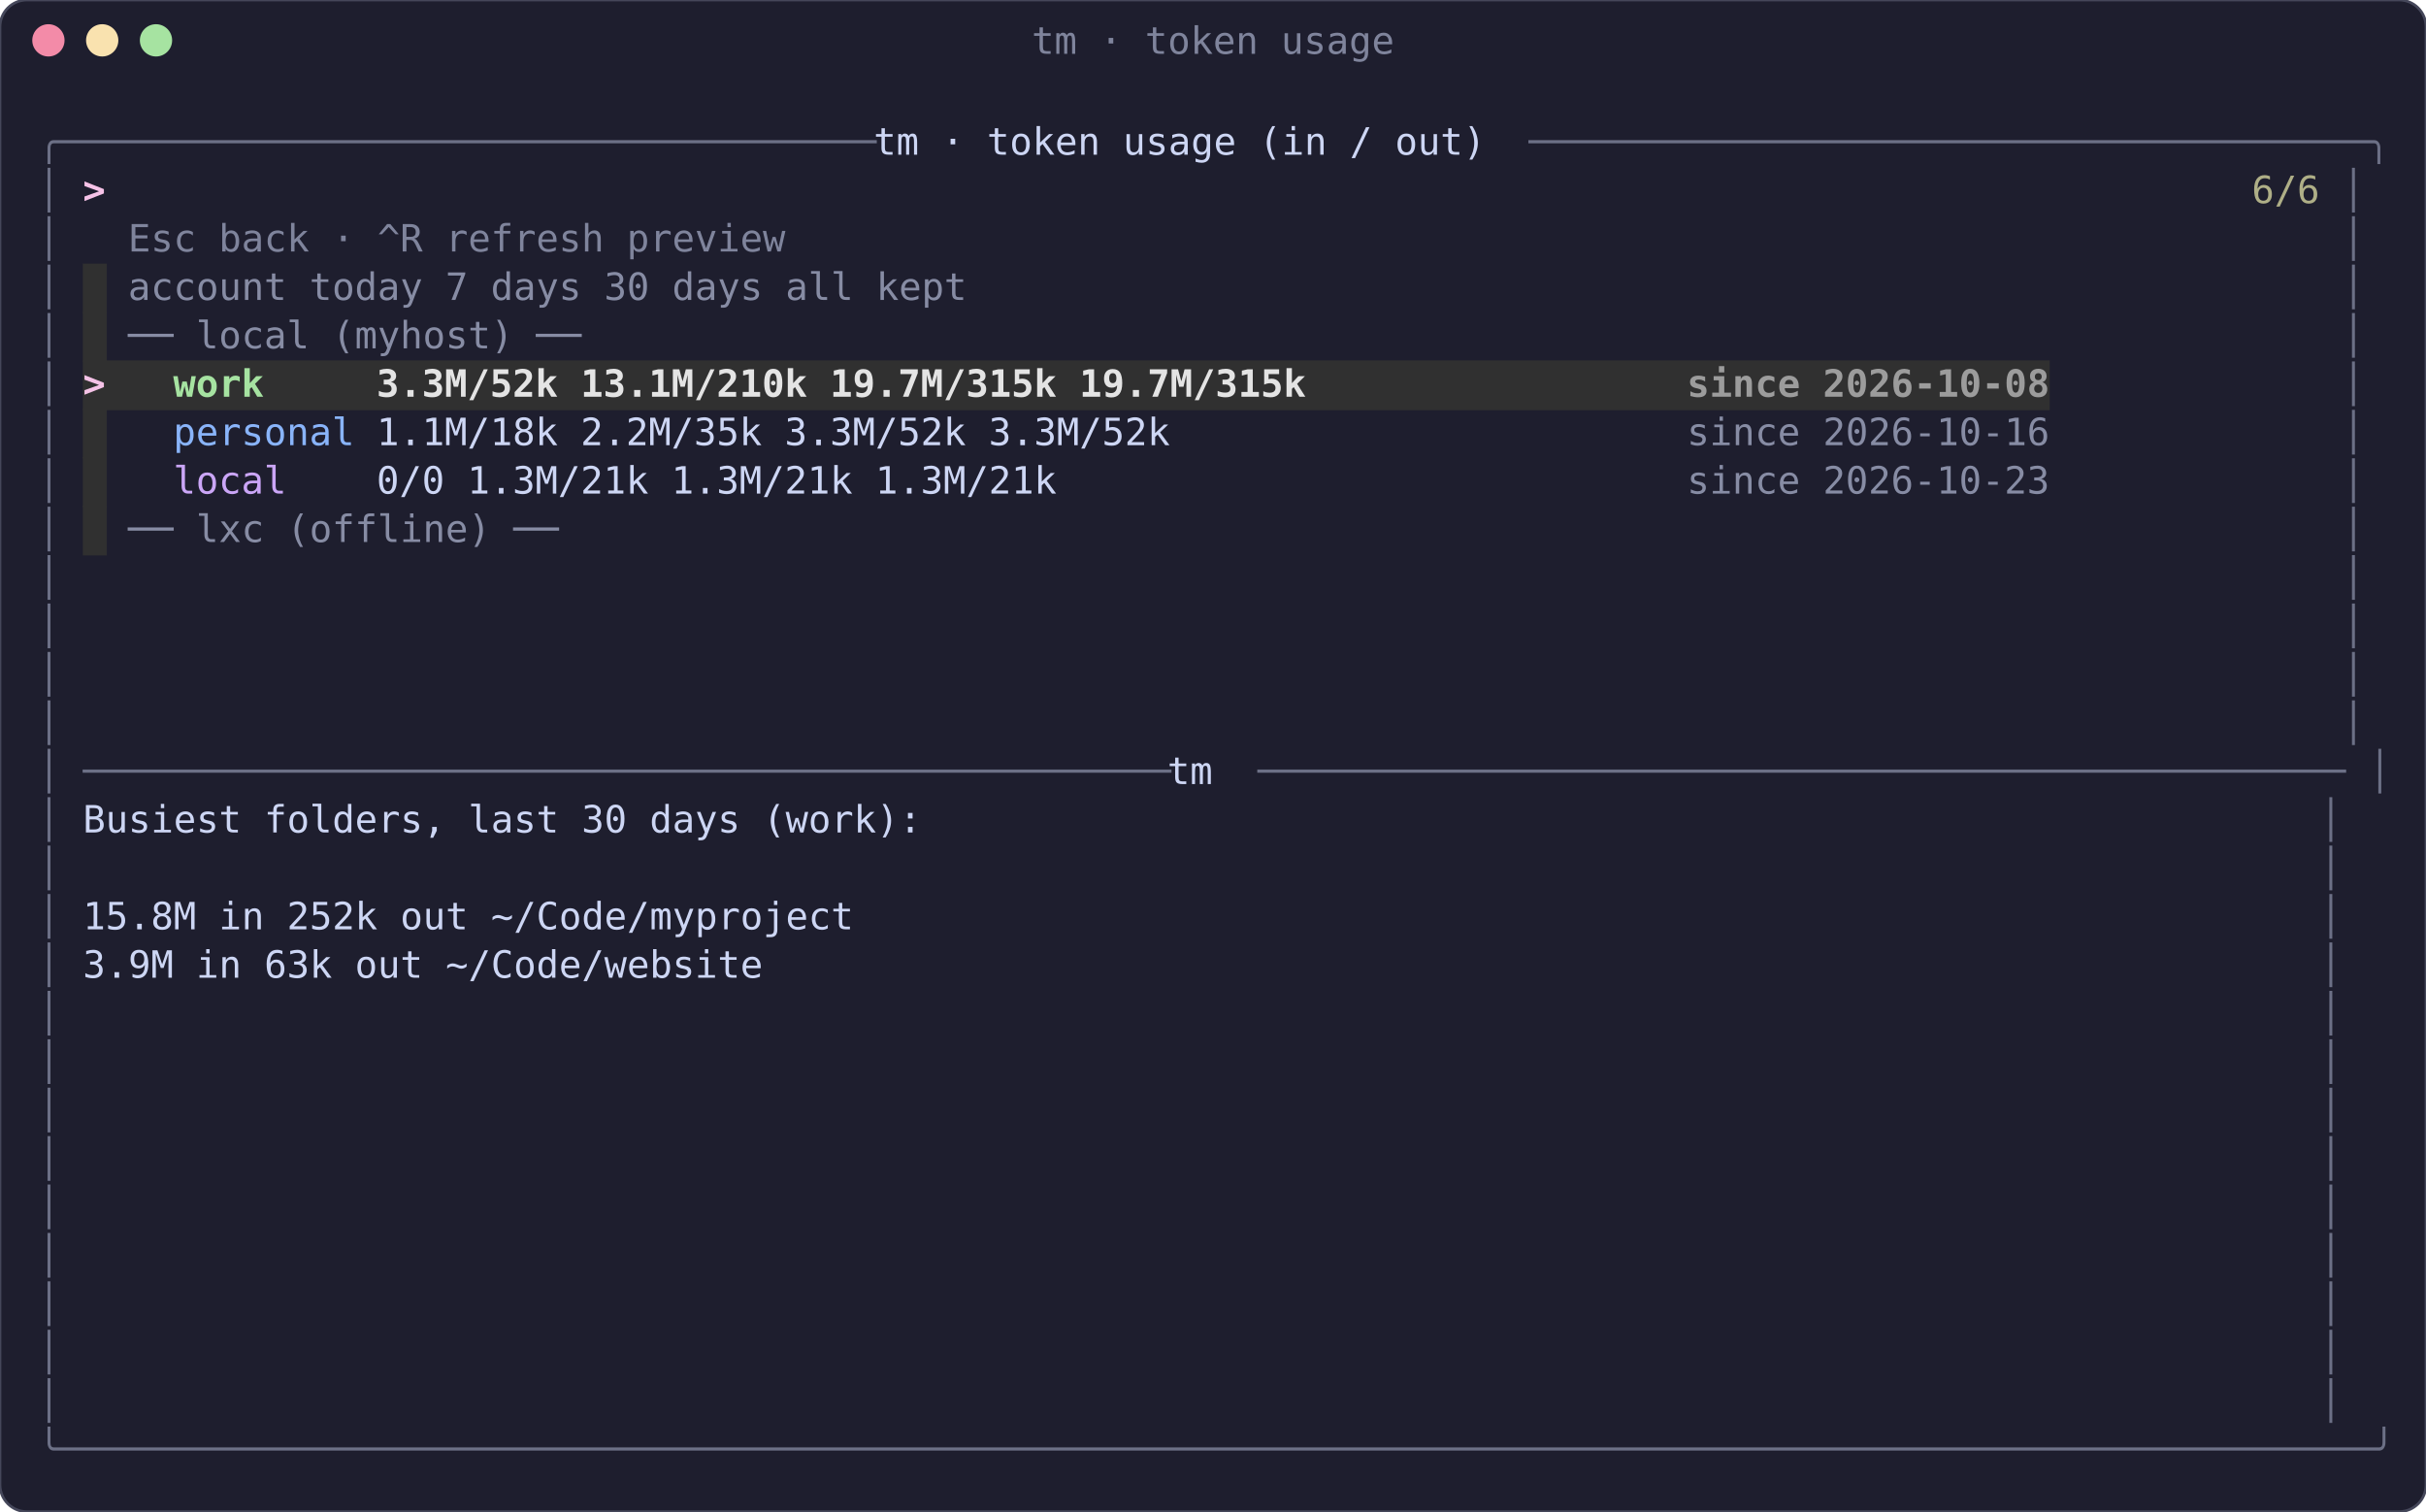
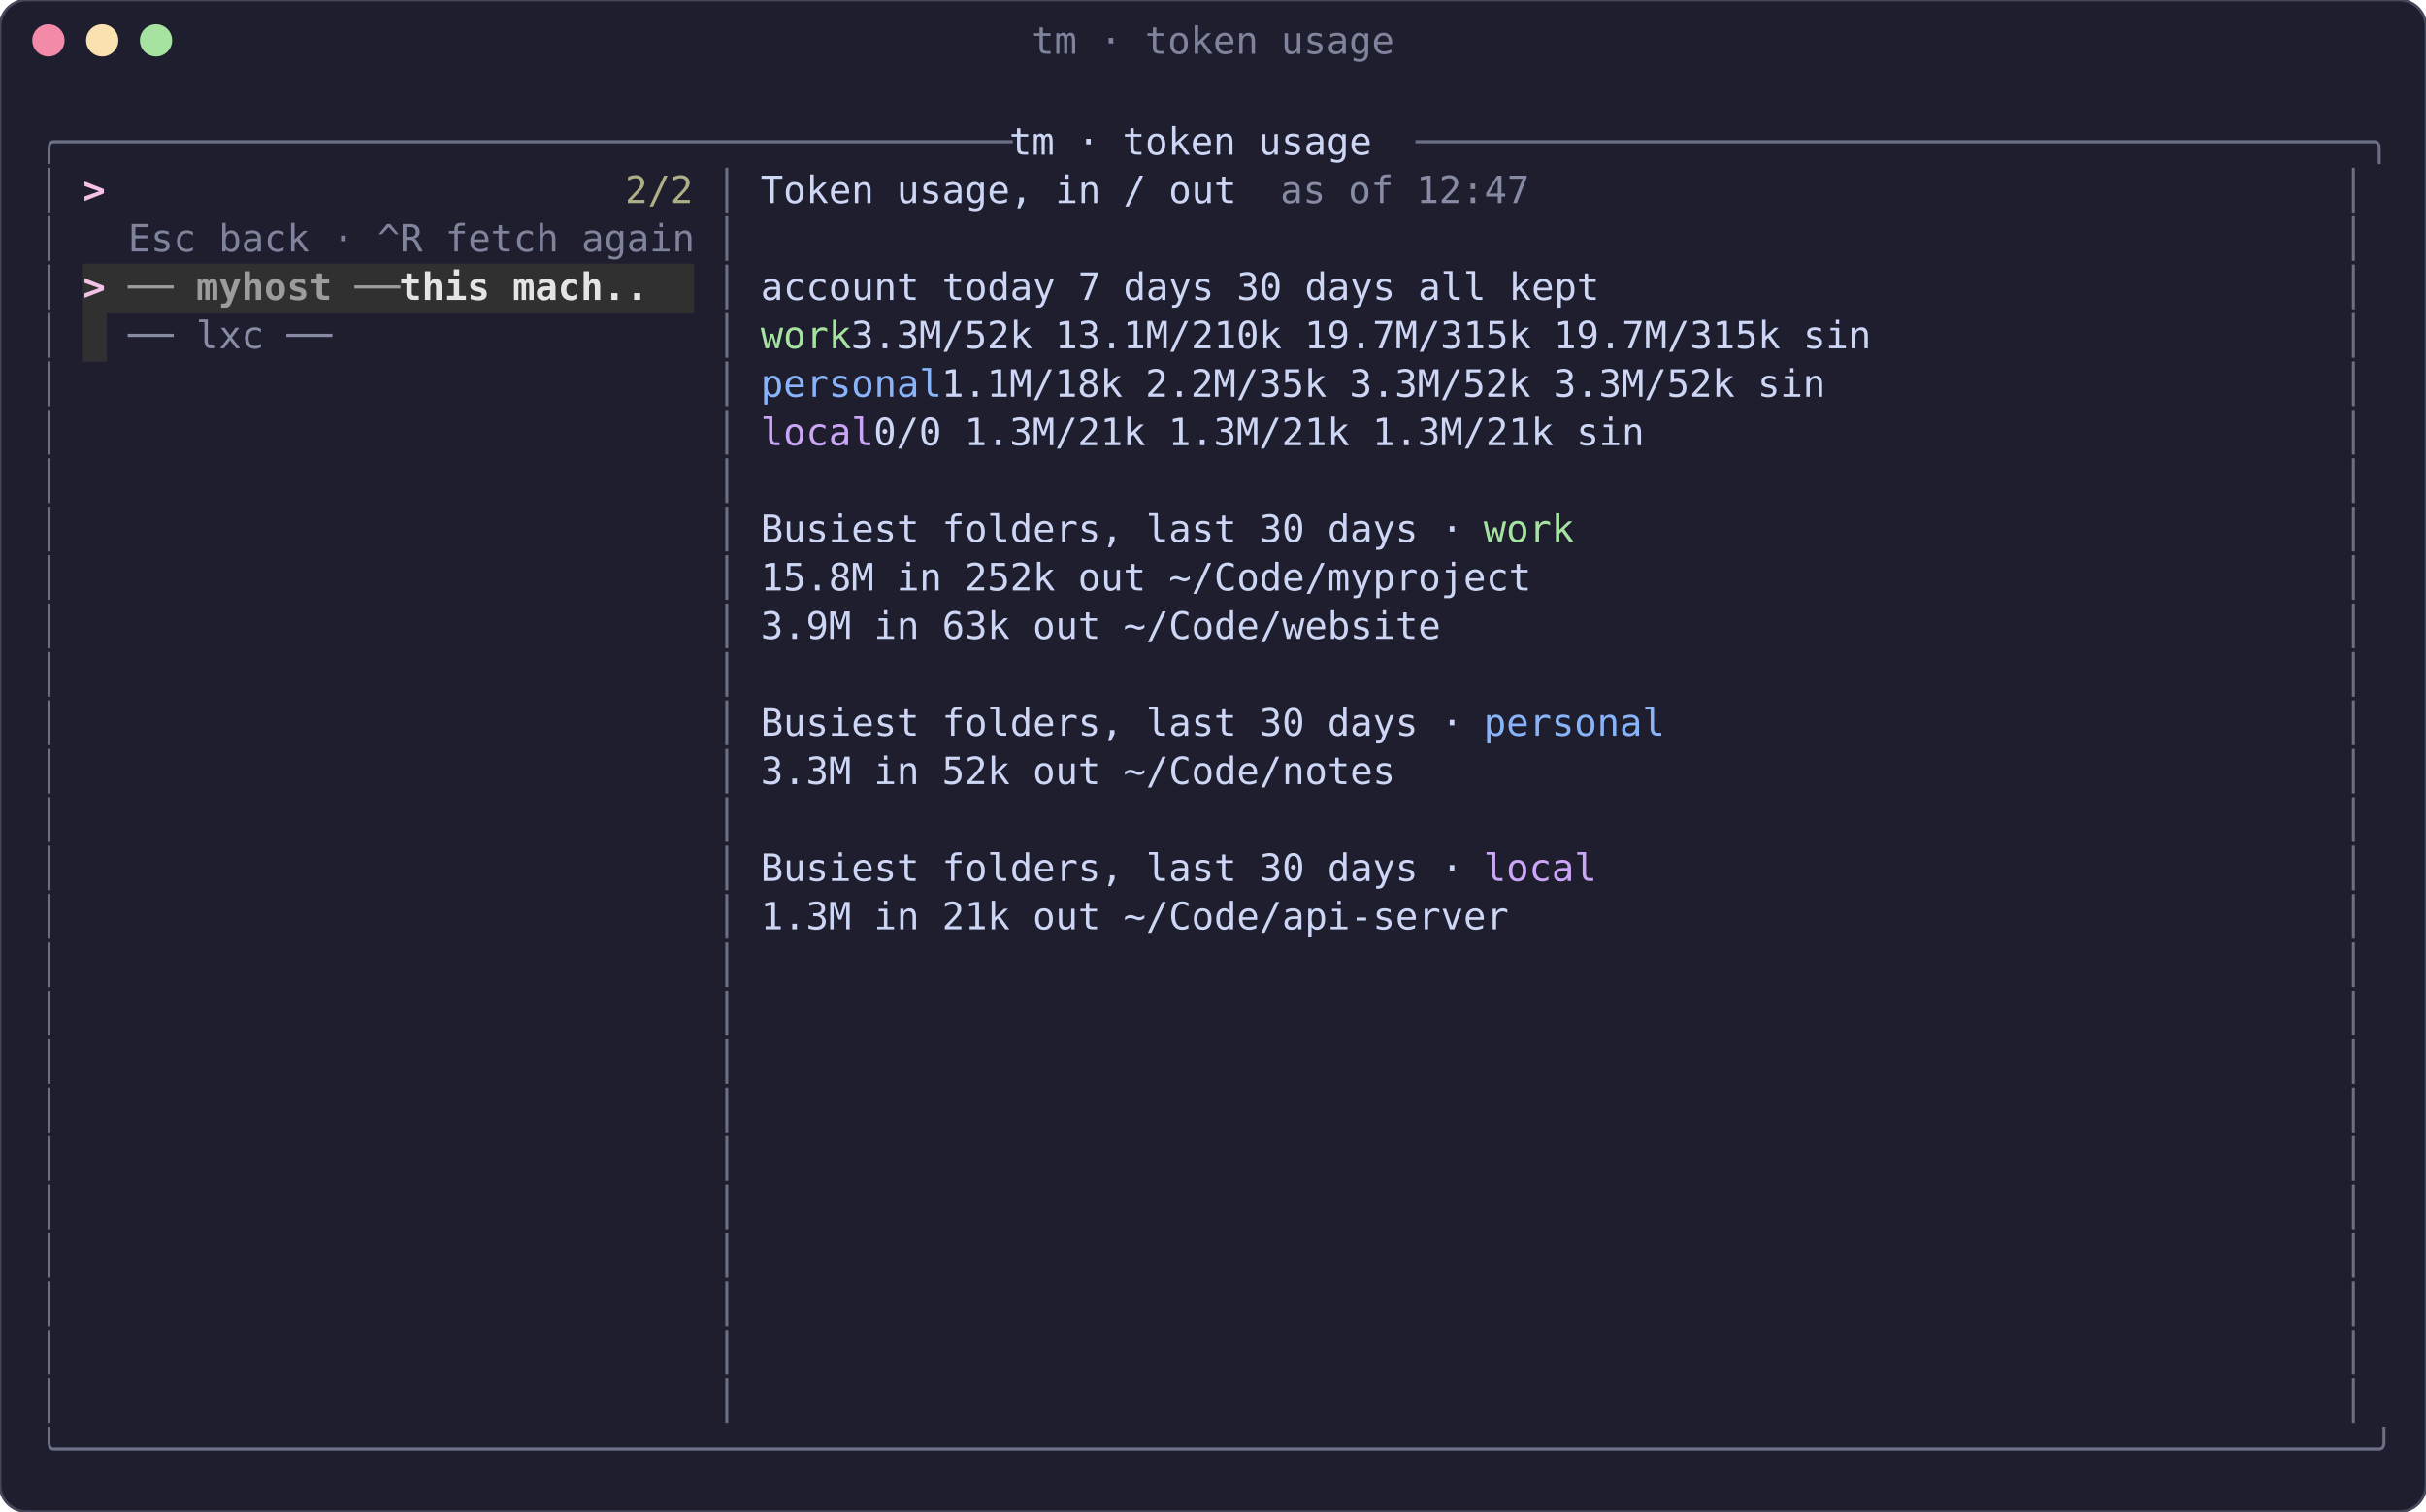
<svg xmlns="http://www.w3.org/2000/svg" width="902" height="562" viewBox="0 0 902 562">
  <style>text{font-family:"JetBrains Mono","DejaVu Sans Mono",Menlo,Consolas,monospace;font-size:14px;white-space:pre}</style>
  <rect width="100%" height="100%" rx="10" fill="#1e1e2e" stroke="#45475a" />
  <circle cx="18" cy="15" r="6" fill="#f38ba8" />
  <circle cx="38" cy="15" r="6" fill="#f9e2af" />
  <circle cx="58" cy="15" r="6" fill="#a6e3a1" />
  <text x="451" y="20" fill="#7f849c" text-anchor="middle">tm · token usage</text>
-   <text x="14.0" y="57.5" textLength="310.8" lengthAdjust="spacingAndGlyphs" fill="#6c7086">╭────────────────────────────────────</text>
-   <text x="324.8" y="57.5" textLength="243.6" lengthAdjust="spacingAndGlyphs" fill="#cdd6f4"> tm · token usage (in / out) </text>
-   <text x="568.4" y="57.5" textLength="319.2" lengthAdjust="spacingAndGlyphs" fill="#6c7086">─────────────────────────────────────╮</text>
+   <text x="14.0" y="57.5" textLength="361.2" lengthAdjust="spacingAndGlyphs" fill="#6c7086">╭──────────────────────────────────────────</text>
+   <text x="375.2" y="57.5" textLength="151.2" lengthAdjust="spacingAndGlyphs" fill="#cdd6f4"> tm · token usage </text>
+   <text x="526.4" y="57.5" textLength="361.2" lengthAdjust="spacingAndGlyphs" fill="#6c7086">──────────────────────────────────────────╮</text>
  <text x="14.0" y="75.5" textLength="16.8" lengthAdjust="spacingAndGlyphs" fill="#6c7086">│ </text>
  <text x="30.8" y="75.5" textLength="8.4" lengthAdjust="spacingAndGlyphs" fill="#f5c2e7" font-weight="bold">&gt;</text>
-   <text x="837.2" y="75.5" textLength="25.2" lengthAdjust="spacingAndGlyphs" fill="#afaf87">6/6</text>
+   <text x="232.4" y="75.5" textLength="25.2" lengthAdjust="spacingAndGlyphs" fill="#afaf87">2/2</text>
+   <text x="266.0" y="75.5" textLength="16.8" lengthAdjust="spacingAndGlyphs" fill="#6c7086">│ </text>
+   <text x="282.8" y="75.5" textLength="193.2" lengthAdjust="spacingAndGlyphs" fill="#cdd6f4">Token usage, in / out  </text>
+   <text x="476.0" y="75.5" textLength="92.4" lengthAdjust="spacingAndGlyphs" fill="#cdd6f4" opacity="0.6">as of 12:47</text>
  <text x="870.8" y="75.5" textLength="16.8" lengthAdjust="spacingAndGlyphs" fill="#6c7086"> │</text>
  <text x="14.0" y="93.5" textLength="16.8" lengthAdjust="spacingAndGlyphs" fill="#6c7086">│ </text>
-   <text x="47.6" y="93.5" textLength="243.6" lengthAdjust="spacingAndGlyphs" fill="#7f849c">Esc back · ^R refresh preview</text>
+   <text x="47.6" y="93.5" textLength="210.0" lengthAdjust="spacingAndGlyphs" fill="#7f849c">Esc back · ^R fetch again</text>
+   <text x="266.0" y="93.5" textLength="16.8" lengthAdjust="spacingAndGlyphs" fill="#6c7086">│ </text>
  <text x="870.8" y="93.5" textLength="16.8" lengthAdjust="spacingAndGlyphs" fill="#6c7086"> │</text>
-   <rect x="30.8" y="98.0" width="8.9" height="18.5" fill="#303030" />
+   <rect x="30.8" y="98.0" width="227.3" height="18.5" fill="#303030" />
  <text x="14.0" y="111.5" textLength="16.8" lengthAdjust="spacingAndGlyphs" fill="#6c7086">│ </text>
-   <text x="47.6" y="111.5" textLength="562.8" lengthAdjust="spacingAndGlyphs" fill="#cdd6f4" opacity="0.6">  account           today        7 days       30 days      all kept</text>
+   <text x="30.8" y="111.5" textLength="8.4" lengthAdjust="spacingAndGlyphs" fill="#f5c2e7" font-weight="bold">&gt;</text>
+   <text x="47.6" y="111.5" textLength="100.8" lengthAdjust="spacingAndGlyphs" fill="#e4e4e4" font-weight="bold" opacity="0.6">── myhost ──</text>
+   <text x="148.4" y="111.5" textLength="109.2" lengthAdjust="spacingAndGlyphs" fill="#e4e4e4" font-weight="bold">  this mach..</text>
+   <text x="266.0" y="111.5" textLength="16.8" lengthAdjust="spacingAndGlyphs" fill="#6c7086">│ </text>
+   <text x="282.8" y="111.5" textLength="588.0" lengthAdjust="spacingAndGlyphs" fill="#cdd6f4">account           today        7 days       30 days      all kept     </text>
  <text x="870.8" y="111.5" textLength="16.8" lengthAdjust="spacingAndGlyphs" fill="#6c7086"> │</text>
  <rect x="30.8" y="116.0" width="8.9" height="18.5" fill="#303030" />
  <text x="14.0" y="129.5" textLength="16.8" lengthAdjust="spacingAndGlyphs" fill="#6c7086">│ </text>
-   <text x="47.6" y="129.5" textLength="168.0" lengthAdjust="spacingAndGlyphs" fill="#cdd6f4" opacity="0.6">── local (myhost) ──</text>
+   <text x="47.6" y="129.5" textLength="75.6" lengthAdjust="spacingAndGlyphs" fill="#cdd6f4" opacity="0.6">── lxc ──</text>
+   <text x="266.0" y="129.5" textLength="16.8" lengthAdjust="spacingAndGlyphs" fill="#6c7086">│ </text>
+   <text x="282.8" y="129.5" textLength="33.6" lengthAdjust="spacingAndGlyphs" fill="#a6e3a1">work</text>
+   <text x="316.4" y="129.5" textLength="554.4" lengthAdjust="spacingAndGlyphs" fill="#cdd6f4">           3.3M/52k    13.1M/210k    19.7M/315k    19.7M/315k  sin</text>
  <text x="870.8" y="129.5" textLength="16.8" lengthAdjust="spacingAndGlyphs" fill="#6c7086"> │</text>
-   <rect x="30.8" y="134.0" width="731.3" height="18.5" fill="#303030" />
  <text x="14.0" y="147.5" textLength="16.8" lengthAdjust="spacingAndGlyphs" fill="#6c7086">│ </text>
-   <text x="30.8" y="147.5" textLength="8.4" lengthAdjust="spacingAndGlyphs" fill="#f5c2e7" font-weight="bold">&gt;</text>
-   <text x="64.4" y="147.5" textLength="75.6" lengthAdjust="spacingAndGlyphs" fill="#a6e3a1" font-weight="bold">work     </text>
-   <text x="140.0" y="147.5" textLength="487.2" lengthAdjust="spacingAndGlyphs" fill="#e4e4e4" font-weight="bold">      3.3M/52k    13.1M/210k    19.7M/315k    19.7M/315k  </text>
-   <text x="627.2" y="147.5" textLength="134.4" lengthAdjust="spacingAndGlyphs" fill="#e4e4e4" font-weight="bold" opacity="0.6">since 2026-10-08</text>
+   <text x="266.0" y="147.5" textLength="16.8" lengthAdjust="spacingAndGlyphs" fill="#6c7086">│ </text>
+   <text x="282.8" y="147.5" textLength="67.2" lengthAdjust="spacingAndGlyphs" fill="#89b4fa">personal</text>
+   <text x="350.0" y="147.5" textLength="520.8" lengthAdjust="spacingAndGlyphs" fill="#cdd6f4">       1.1M/18k      2.2M/35k      3.3M/52k      3.3M/52k  sin</text>
  <text x="870.8" y="147.5" textLength="16.8" lengthAdjust="spacingAndGlyphs" fill="#6c7086"> │</text>
-   <rect x="30.8" y="152.0" width="8.9" height="18.5" fill="#303030" />
  <text x="14.0" y="165.5" textLength="16.8" lengthAdjust="spacingAndGlyphs" fill="#6c7086">│ </text>
-   <text x="64.4" y="165.5" textLength="75.6" lengthAdjust="spacingAndGlyphs" fill="#89b4fa">personal </text>
-   <text x="140.0" y="165.5" textLength="487.2" lengthAdjust="spacingAndGlyphs" fill="#cdd6f4">      1.1M/18k      2.2M/35k      3.3M/52k      3.3M/52k  </text>
-   <text x="627.2" y="165.5" textLength="134.4" lengthAdjust="spacingAndGlyphs" fill="#cdd6f4" opacity="0.6">since 2026-10-16</text>
+   <text x="266.0" y="165.5" textLength="16.8" lengthAdjust="spacingAndGlyphs" fill="#6c7086">│ </text>
+   <text x="282.8" y="165.5" textLength="42.0" lengthAdjust="spacingAndGlyphs" fill="#cba6f7">local</text>
+   <text x="324.8" y="165.5" textLength="546.0" lengthAdjust="spacingAndGlyphs" fill="#cdd6f4">               0/0      1.3M/21k      1.3M/21k      1.3M/21k  sin</text>
  <text x="870.8" y="165.5" textLength="16.8" lengthAdjust="spacingAndGlyphs" fill="#6c7086"> │</text>
-   <rect x="30.8" y="170.0" width="8.9" height="18.5" fill="#303030" />
  <text x="14.0" y="183.5" textLength="16.8" lengthAdjust="spacingAndGlyphs" fill="#6c7086">│ </text>
-   <text x="64.4" y="183.5" textLength="75.6" lengthAdjust="spacingAndGlyphs" fill="#cba6f7">local    </text>
-   <text x="140.0" y="183.5" textLength="487.2" lengthAdjust="spacingAndGlyphs" fill="#cdd6f4">           0/0      1.3M/21k      1.3M/21k      1.3M/21k  </text>
-   <text x="627.2" y="183.5" textLength="134.4" lengthAdjust="spacingAndGlyphs" fill="#cdd6f4" opacity="0.6">since 2026-10-23</text>
+   <text x="266.0" y="183.5" textLength="16.8" lengthAdjust="spacingAndGlyphs" fill="#6c7086">│ </text>
  <text x="870.8" y="183.5" textLength="16.8" lengthAdjust="spacingAndGlyphs" fill="#6c7086"> │</text>
-   <rect x="30.8" y="188.0" width="8.9" height="18.5" fill="#303030" />
  <text x="14.0" y="201.5" textLength="16.8" lengthAdjust="spacingAndGlyphs" fill="#6c7086">│ </text>
-   <text x="47.6" y="201.5" textLength="159.6" lengthAdjust="spacingAndGlyphs" fill="#cdd6f4" opacity="0.6">── lxc (offline) ──</text>
+   <text x="266.0" y="201.5" textLength="16.8" lengthAdjust="spacingAndGlyphs" fill="#6c7086">│ </text>
+   <text x="282.8" y="201.5" textLength="268.8" lengthAdjust="spacingAndGlyphs" fill="#cdd6f4">Busiest folders, last 30 days · </text>
+   <text x="551.6" y="201.5" textLength="33.6" lengthAdjust="spacingAndGlyphs" fill="#a6e3a1">work</text>
  <text x="870.8" y="201.5" textLength="16.8" lengthAdjust="spacingAndGlyphs" fill="#6c7086"> │</text>
  <text x="14.0" y="219.5" textLength="16.8" lengthAdjust="spacingAndGlyphs" fill="#6c7086">│ </text>
+   <text x="266.0" y="219.5" textLength="16.8" lengthAdjust="spacingAndGlyphs" fill="#6c7086">│ </text>
+   <text x="282.8" y="219.5" textLength="588.0" lengthAdjust="spacingAndGlyphs" fill="#cdd6f4">   15.8M in     252k out   ~/Code/myproject                           </text>
  <text x="870.8" y="219.5" textLength="16.8" lengthAdjust="spacingAndGlyphs" fill="#6c7086"> │</text>
  <text x="14.0" y="237.5" textLength="16.8" lengthAdjust="spacingAndGlyphs" fill="#6c7086">│ </text>
+   <text x="266.0" y="237.5" textLength="16.8" lengthAdjust="spacingAndGlyphs" fill="#6c7086">│ </text>
+   <text x="282.8" y="237.5" textLength="588.0" lengthAdjust="spacingAndGlyphs" fill="#cdd6f4">    3.9M in      63k out   ~/Code/website                             </text>
  <text x="870.8" y="237.5" textLength="16.8" lengthAdjust="spacingAndGlyphs" fill="#6c7086"> │</text>
  <text x="14.0" y="255.5" textLength="16.8" lengthAdjust="spacingAndGlyphs" fill="#6c7086">│ </text>
+   <text x="266.0" y="255.5" textLength="16.8" lengthAdjust="spacingAndGlyphs" fill="#6c7086">│ </text>
  <text x="870.8" y="255.5" textLength="16.8" lengthAdjust="spacingAndGlyphs" fill="#6c7086"> │</text>
  <text x="14.0" y="273.5" textLength="16.8" lengthAdjust="spacingAndGlyphs" fill="#6c7086">│ </text>
+   <text x="266.0" y="273.5" textLength="16.8" lengthAdjust="spacingAndGlyphs" fill="#6c7086">│ </text>
+   <text x="282.8" y="273.5" textLength="268.8" lengthAdjust="spacingAndGlyphs" fill="#cdd6f4">Busiest folders, last 30 days · </text>
+   <text x="551.6" y="273.5" textLength="67.2" lengthAdjust="spacingAndGlyphs" fill="#89b4fa">personal</text>
  <text x="870.8" y="273.5" textLength="16.8" lengthAdjust="spacingAndGlyphs" fill="#6c7086"> │</text>
-   <text x="14.0" y="291.5" textLength="420.0" lengthAdjust="spacingAndGlyphs" fill="#6c7086">│ ────────────────────────────────────────────────</text>
-   <text x="434.0" y="291.5" textLength="33.6" lengthAdjust="spacingAndGlyphs" fill="#cdd6f4"> tm </text>
-   <text x="467.6" y="291.5" textLength="420.0" lengthAdjust="spacingAndGlyphs" fill="#6c7086">──────────────────────────────────────────────── │</text>
+   <text x="14.0" y="291.5" textLength="16.8" lengthAdjust="spacingAndGlyphs" fill="#6c7086">│ </text>
+   <text x="266.0" y="291.5" textLength="16.8" lengthAdjust="spacingAndGlyphs" fill="#6c7086">│ </text>
+   <text x="282.8" y="291.5" textLength="588.0" lengthAdjust="spacingAndGlyphs" fill="#cdd6f4">    3.3M in      52k out   ~/Code/notes                               </text>
+   <text x="870.8" y="291.5" textLength="16.8" lengthAdjust="spacingAndGlyphs" fill="#6c7086"> │</text>
  <text x="14.0" y="309.5" textLength="16.8" lengthAdjust="spacingAndGlyphs" fill="#6c7086">│ </text>
-   <text x="30.8" y="309.5" textLength="831.6" lengthAdjust="spacingAndGlyphs" fill="#cdd6f4">Busiest folders, last 30 days (work):                                                              </text>
-   <text x="862.4" y="309.5" textLength="25.2" lengthAdjust="spacingAndGlyphs" fill="#6c7086">  │</text>
+   <text x="266.0" y="309.5" textLength="16.8" lengthAdjust="spacingAndGlyphs" fill="#6c7086">│ </text>
+   <text x="870.8" y="309.5" textLength="16.8" lengthAdjust="spacingAndGlyphs" fill="#6c7086"> │</text>
  <text x="14.0" y="327.5" textLength="16.8" lengthAdjust="spacingAndGlyphs" fill="#6c7086">│ </text>
-   <text x="862.4" y="327.5" textLength="25.2" lengthAdjust="spacingAndGlyphs" fill="#6c7086">  │</text>
+   <text x="266.0" y="327.5" textLength="16.8" lengthAdjust="spacingAndGlyphs" fill="#6c7086">│ </text>
+   <text x="282.8" y="327.5" textLength="268.8" lengthAdjust="spacingAndGlyphs" fill="#cdd6f4">Busiest folders, last 30 days · </text>
+   <text x="551.6" y="327.5" textLength="42.0" lengthAdjust="spacingAndGlyphs" fill="#cba6f7">local</text>
+   <text x="870.8" y="327.5" textLength="16.8" lengthAdjust="spacingAndGlyphs" fill="#6c7086"> │</text>
  <text x="14.0" y="345.5" textLength="16.8" lengthAdjust="spacingAndGlyphs" fill="#6c7086">│ </text>
-   <text x="30.8" y="345.5" textLength="831.6" lengthAdjust="spacingAndGlyphs" fill="#cdd6f4">   15.8M in     252k out   ~/Code/myproject                                                        </text>
-   <text x="862.4" y="345.5" textLength="25.2" lengthAdjust="spacingAndGlyphs" fill="#6c7086">  │</text>
+   <text x="266.0" y="345.5" textLength="16.8" lengthAdjust="spacingAndGlyphs" fill="#6c7086">│ </text>
+   <text x="282.8" y="345.5" textLength="588.0" lengthAdjust="spacingAndGlyphs" fill="#cdd6f4">    1.3M in      21k out   ~/Code/api-server                          </text>
+   <text x="870.8" y="345.5" textLength="16.8" lengthAdjust="spacingAndGlyphs" fill="#6c7086"> │</text>
  <text x="14.0" y="363.5" textLength="16.8" lengthAdjust="spacingAndGlyphs" fill="#6c7086">│ </text>
-   <text x="30.8" y="363.5" textLength="831.6" lengthAdjust="spacingAndGlyphs" fill="#cdd6f4">    3.9M in      63k out   ~/Code/website                                                          </text>
-   <text x="862.4" y="363.5" textLength="25.2" lengthAdjust="spacingAndGlyphs" fill="#6c7086">  │</text>
+   <text x="266.0" y="363.5" textLength="16.8" lengthAdjust="spacingAndGlyphs" fill="#6c7086">│ </text>
+   <text x="870.8" y="363.5" textLength="16.8" lengthAdjust="spacingAndGlyphs" fill="#6c7086"> │</text>
  <text x="14.0" y="381.5" textLength="16.8" lengthAdjust="spacingAndGlyphs" fill="#6c7086">│ </text>
-   <text x="862.4" y="381.5" textLength="25.2" lengthAdjust="spacingAndGlyphs" fill="#6c7086">  │</text>
+   <text x="266.0" y="381.5" textLength="16.8" lengthAdjust="spacingAndGlyphs" fill="#6c7086">│ </text>
+   <text x="870.8" y="381.5" textLength="16.8" lengthAdjust="spacingAndGlyphs" fill="#6c7086"> │</text>
  <text x="14.0" y="399.5" textLength="16.8" lengthAdjust="spacingAndGlyphs" fill="#6c7086">│ </text>
-   <text x="862.4" y="399.5" textLength="25.2" lengthAdjust="spacingAndGlyphs" fill="#6c7086">  │</text>
+   <text x="266.0" y="399.5" textLength="16.8" lengthAdjust="spacingAndGlyphs" fill="#6c7086">│ </text>
+   <text x="870.8" y="399.5" textLength="16.8" lengthAdjust="spacingAndGlyphs" fill="#6c7086"> │</text>
  <text x="14.0" y="417.5" textLength="16.8" lengthAdjust="spacingAndGlyphs" fill="#6c7086">│ </text>
-   <text x="862.4" y="417.5" textLength="25.2" lengthAdjust="spacingAndGlyphs" fill="#6c7086">  │</text>
+   <text x="266.0" y="417.5" textLength="16.8" lengthAdjust="spacingAndGlyphs" fill="#6c7086">│ </text>
+   <text x="870.8" y="417.5" textLength="16.8" lengthAdjust="spacingAndGlyphs" fill="#6c7086"> │</text>
  <text x="14.0" y="435.5" textLength="16.8" lengthAdjust="spacingAndGlyphs" fill="#6c7086">│ </text>
-   <text x="862.4" y="435.5" textLength="25.2" lengthAdjust="spacingAndGlyphs" fill="#6c7086">  │</text>
+   <text x="266.0" y="435.5" textLength="16.8" lengthAdjust="spacingAndGlyphs" fill="#6c7086">│ </text>
+   <text x="870.8" y="435.5" textLength="16.8" lengthAdjust="spacingAndGlyphs" fill="#6c7086"> │</text>
  <text x="14.0" y="453.5" textLength="16.8" lengthAdjust="spacingAndGlyphs" fill="#6c7086">│ </text>
-   <text x="862.4" y="453.5" textLength="25.2" lengthAdjust="spacingAndGlyphs" fill="#6c7086">  │</text>
+   <text x="266.0" y="453.5" textLength="16.8" lengthAdjust="spacingAndGlyphs" fill="#6c7086">│ </text>
+   <text x="870.8" y="453.5" textLength="16.8" lengthAdjust="spacingAndGlyphs" fill="#6c7086"> │</text>
  <text x="14.0" y="471.5" textLength="16.8" lengthAdjust="spacingAndGlyphs" fill="#6c7086">│ </text>
-   <text x="862.4" y="471.5" textLength="25.2" lengthAdjust="spacingAndGlyphs" fill="#6c7086">  │</text>
+   <text x="266.0" y="471.5" textLength="16.8" lengthAdjust="spacingAndGlyphs" fill="#6c7086">│ </text>
+   <text x="870.8" y="471.5" textLength="16.8" lengthAdjust="spacingAndGlyphs" fill="#6c7086"> │</text>
  <text x="14.0" y="489.5" textLength="16.8" lengthAdjust="spacingAndGlyphs" fill="#6c7086">│ </text>
-   <text x="862.4" y="489.5" textLength="25.2" lengthAdjust="spacingAndGlyphs" fill="#6c7086">  │</text>
+   <text x="266.0" y="489.5" textLength="16.8" lengthAdjust="spacingAndGlyphs" fill="#6c7086">│ </text>
+   <text x="870.8" y="489.5" textLength="16.8" lengthAdjust="spacingAndGlyphs" fill="#6c7086"> │</text>
  <text x="14.0" y="507.5" textLength="16.8" lengthAdjust="spacingAndGlyphs" fill="#6c7086">│ </text>
-   <text x="862.4" y="507.5" textLength="25.2" lengthAdjust="spacingAndGlyphs" fill="#6c7086">  │</text>
+   <text x="266.0" y="507.5" textLength="16.8" lengthAdjust="spacingAndGlyphs" fill="#6c7086">│ </text>
+   <text x="870.8" y="507.5" textLength="16.8" lengthAdjust="spacingAndGlyphs" fill="#6c7086"> │</text>
  <text x="14.0" y="525.5" textLength="16.8" lengthAdjust="spacingAndGlyphs" fill="#6c7086">│ </text>
-   <text x="862.4" y="525.5" textLength="25.2" lengthAdjust="spacingAndGlyphs" fill="#6c7086">  │</text>
+   <text x="266.0" y="525.5" textLength="16.8" lengthAdjust="spacingAndGlyphs" fill="#6c7086">│ </text>
+   <text x="870.8" y="525.5" textLength="16.8" lengthAdjust="spacingAndGlyphs" fill="#6c7086"> │</text>
  <text x="14.0" y="543.5" textLength="873.6" lengthAdjust="spacingAndGlyphs" fill="#6c7086">╰──────────────────────────────────────────────────────────────────────────────────────────────────────╯</text>
</svg>
